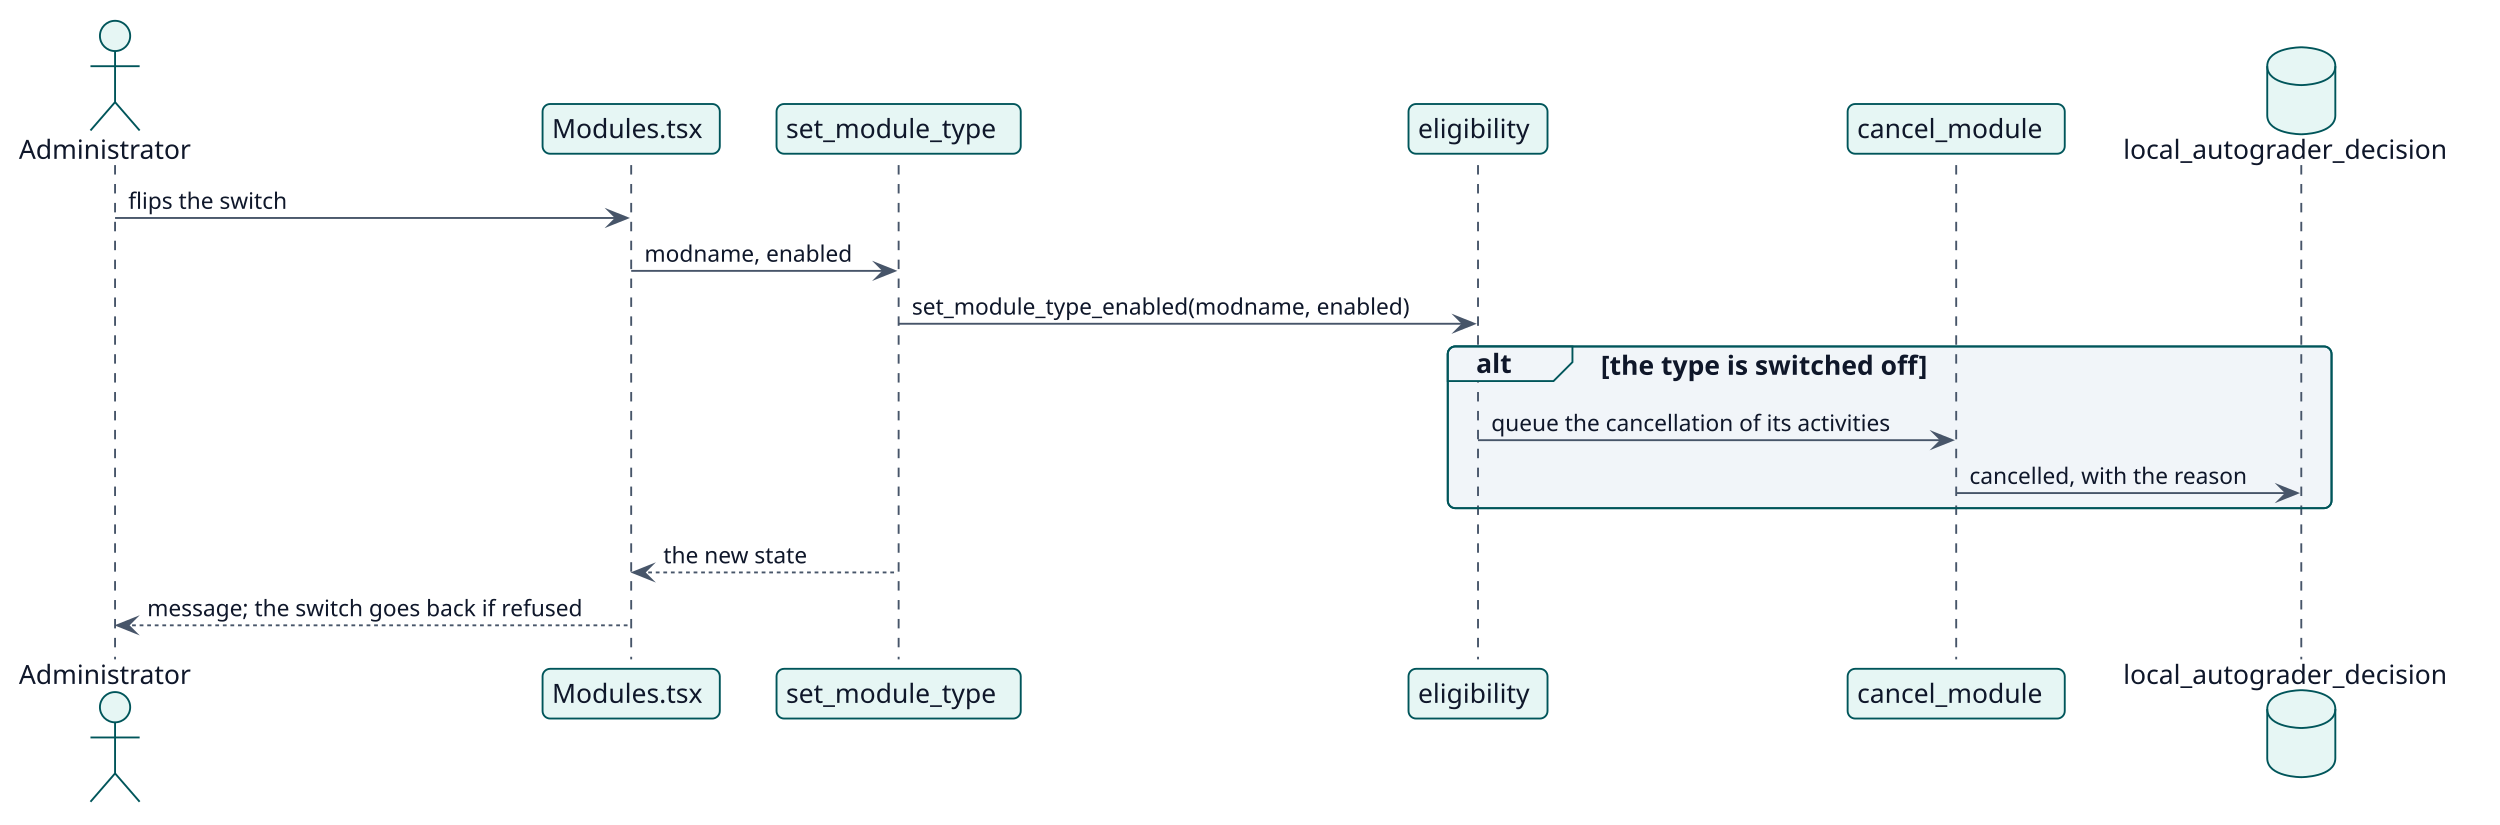
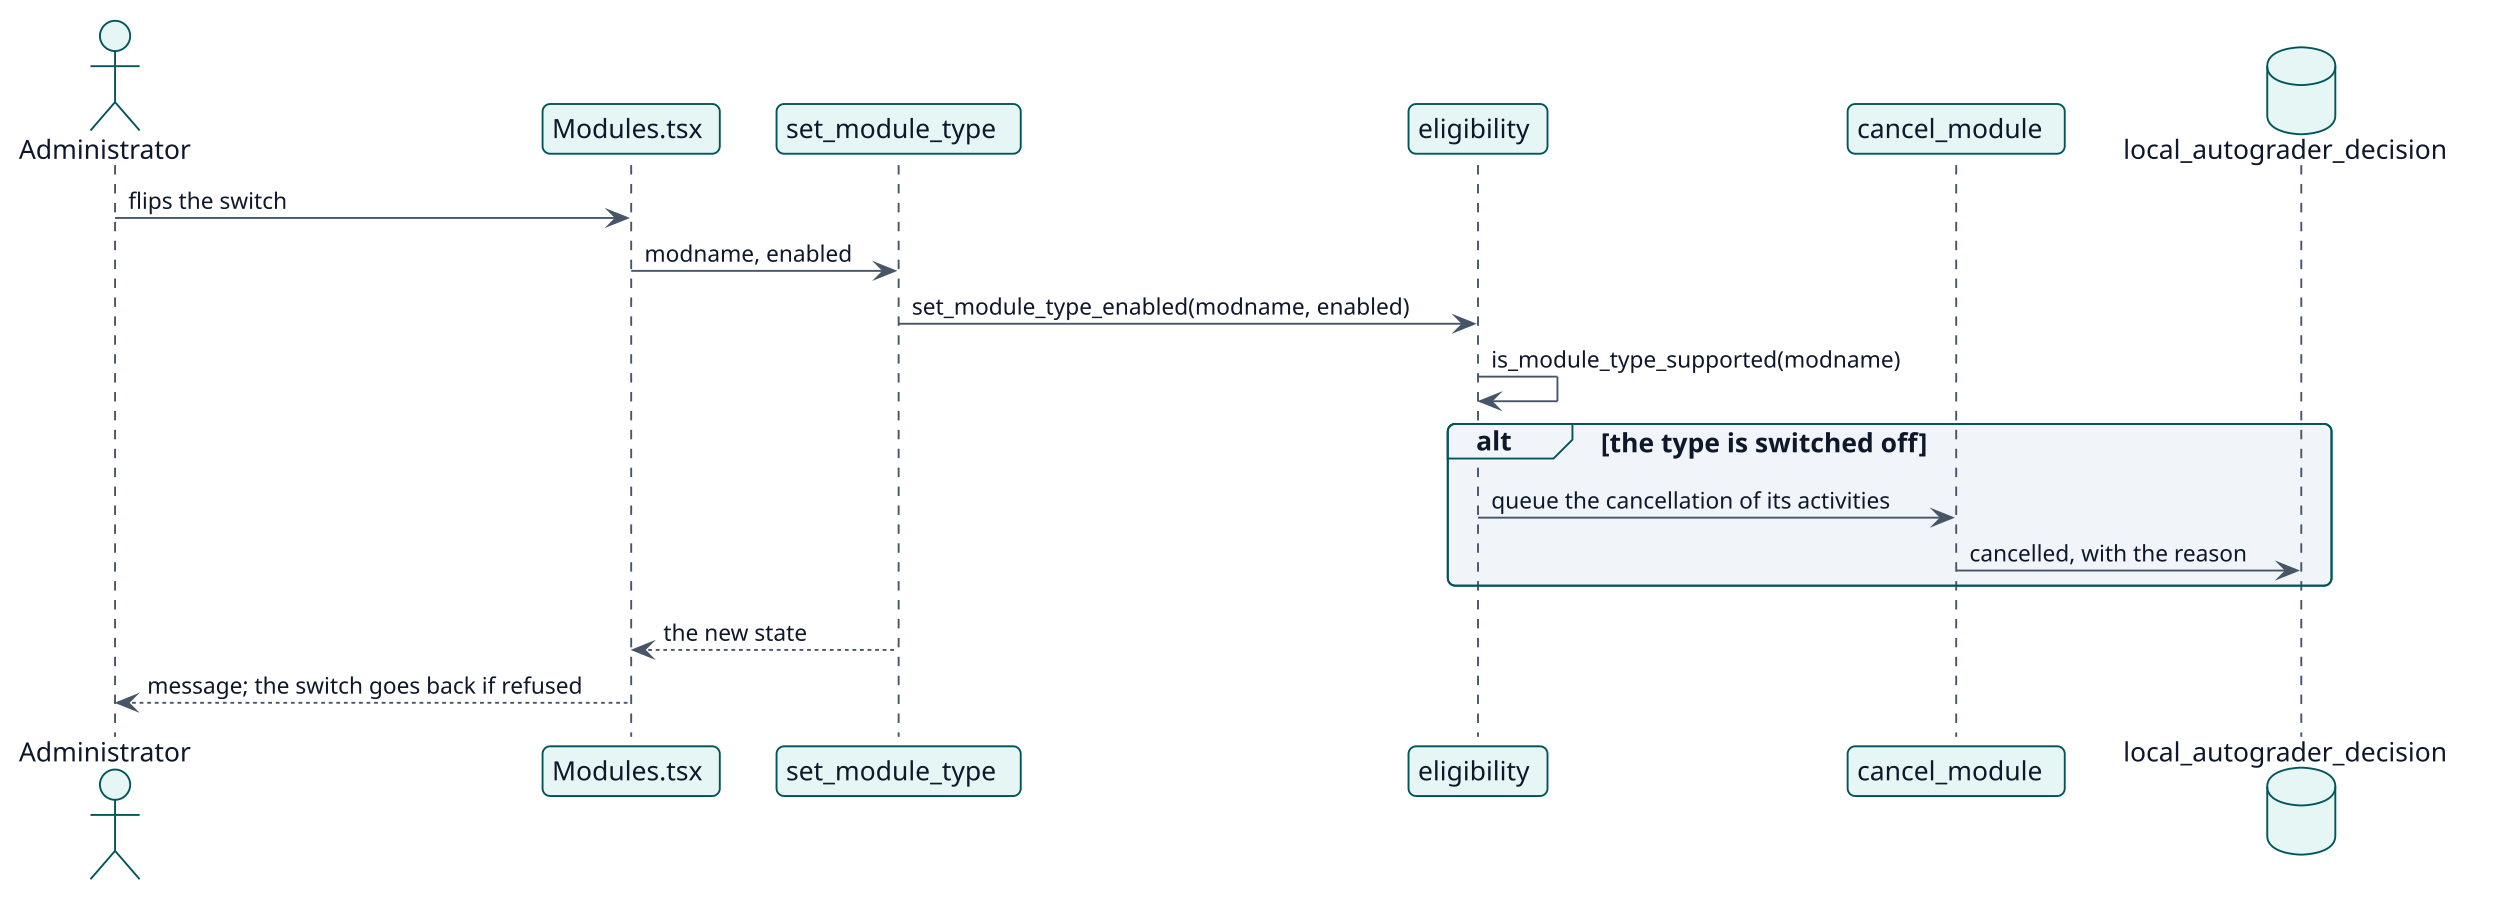
- <svg xmlns="http://www.w3.org/2000/svg" version="1.1" data-diagram-type="SEQUENCE" style="width:1322px;height:436px;background:#FFFFFF;" width="1322px" height="436px" viewBox="0 0 1322 436" zoomAndPan="magnify" preserveAspectRatio="none" contentStyleType="text/css">
+ <svg xmlns="http://www.w3.org/2000/svg" version="1.1" data-diagram-type="SEQUENCE" style="width:1322px;height:477px;background:#FFFFFF;" width="1322px" height="477px" viewBox="0 0 1322 477" zoomAndPan="magnify" preserveAspectRatio="none" contentStyleType="text/css">
  <defs />
  <g font-family="sans-serif" lengthAdjust="spacing">
-     <rect x="765.574" y="183.203" width="467.346" height="85.531" fill="#F1F5F9" style="stroke:#F1F5F9;stroke-width:1;" rx="4" ry="4" />
-     <rect x="765.574" y="183.203" width="467.346" height="85.531" fill="none" style="stroke:#00555A;stroke-width:1;" rx="4" ry="4" />
+     <rect x="765.574" y="224.172" width="467.346" height="85.531" fill="#F1F5F9" style="stroke:#F1F5F9;stroke-width:1;" rx="4" ry="4" />
+     <rect x="765.574" y="224.172" width="467.346" height="85.531" fill="none" style="stroke:#00555A;stroke-width:1;" rx="4" ry="4" />
    <g class="participant-lifeline" data-qualified-name="actor" data-entity-uid="part1" id="part1-lifeline" data-source-line="108">
      <g>
-         <rect x="57.341" y="87.297" width="8" height="261.375" fill="#000" fill-opacity="0" />
-         <line x1="60.841" y1="87.297" x2="60.841" y2="348.672" style="stroke:#475569;stroke-width:1;stroke-dasharray:5,5;" />
+         <rect x="57.341" y="87.297" width="8" height="302.344" fill="#000" fill-opacity="0" />
+         <line x1="60.841" y1="87.297" x2="60.841" y2="389.641" style="stroke:#475569;stroke-width:1;stroke-dasharray:5,5;" />
      </g>
    </g>
    <g class="participant-lifeline" data-qualified-name="js" data-entity-uid="part2" id="part2-lifeline" data-source-line="109">
      <g>
-         <rect x="330.271" y="87.297" width="8" height="261.375" fill="#000" fill-opacity="0" />
-         <line x1="333.771" y1="87.297" x2="333.771" y2="348.672" style="stroke:#475569;stroke-width:1;stroke-dasharray:5,5;" />
+         <rect x="330.271" y="87.297" width="8" height="302.344" fill="#000" fill-opacity="0" />
+         <line x1="333.771" y1="87.297" x2="333.771" y2="389.641" style="stroke:#475569;stroke-width:1;stroke-dasharray:5,5;" />
      </g>
    </g>
    <g class="participant-lifeline" data-qualified-name="service" data-entity-uid="part3" id="part3-lifeline" data-source-line="110">
      <g>
-         <rect x="471.699" y="87.297" width="8" height="261.375" fill="#000" fill-opacity="0" />
-         <line x1="475.199" y1="87.297" x2="475.199" y2="348.672" style="stroke:#475569;stroke-width:1;stroke-dasharray:5,5;" />
+         <rect x="471.699" y="87.297" width="8" height="302.344" fill="#000" fill-opacity="0" />
+         <line x1="475.199" y1="87.297" x2="475.199" y2="389.641" style="stroke:#475569;stroke-width:1;stroke-dasharray:5,5;" />
      </g>
    </g>
    <g class="participant-lifeline" data-qualified-name="eligibility" data-entity-uid="part4" id="part4-lifeline" data-source-line="111">
      <g>
-         <rect x="778.074" y="87.297" width="8" height="261.375" fill="#000" fill-opacity="0" />
-         <line x1="781.574" y1="87.297" x2="781.574" y2="348.672" style="stroke:#475569;stroke-width:1;stroke-dasharray:5,5;" />
+         <rect x="778.074" y="87.297" width="8" height="302.344" fill="#000" fill-opacity="0" />
+         <line x1="781.574" y1="87.297" x2="781.574" y2="389.641" style="stroke:#475569;stroke-width:1;stroke-dasharray:5,5;" />
      </g>
    </g>
    <g class="participant-lifeline" data-qualified-name="task" data-entity-uid="part5" id="part5-lifeline" data-source-line="112">
      <g>
-         <rect x="1030.936" y="87.297" width="8" height="261.375" fill="#000" fill-opacity="0" />
-         <line x1="1034.436" y1="87.297" x2="1034.436" y2="348.672" style="stroke:#475569;stroke-width:1;stroke-dasharray:5,5;" />
+         <rect x="1030.936" y="87.297" width="8" height="302.344" fill="#000" fill-opacity="0" />
+         <line x1="1034.436" y1="87.297" x2="1034.436" y2="389.641" style="stroke:#475569;stroke-width:1;stroke-dasharray:5,5;" />
      </g>
    </g>
    <g class="participant-lifeline" data-qualified-name="table" data-entity-uid="part6" id="part6-lifeline" data-source-line="113">
      <g>
-         <rect x="1213.42" y="87.297" width="8" height="261.375" fill="#000" fill-opacity="0" />
-         <line x1="1216.92" y1="87.297" x2="1216.92" y2="348.672" style="stroke:#475569;stroke-width:1;stroke-dasharray:5,5;" />
+         <rect x="1213.42" y="87.297" width="8" height="302.344" fill="#000" fill-opacity="0" />
+         <line x1="1216.92" y1="87.297" x2="1216.92" y2="389.641" style="stroke:#475569;stroke-width:1;stroke-dasharray:5,5;" />
      </g>
    </g>
    <g class="participant participant-head" data-qualified-name="actor" data-entity-uid="part1" id="part1-head" data-source-line="108">
      <text x="10" y="83.995" fill="#0F172A" font-size="14" textLength="95.683" font-family="IBM Plex Sans">Administrator</text>
      <ellipse cx="60.841" cy="19" rx="8" ry="8" fill="#E6F6F4" style="stroke:#00555A;stroke-width:1;" />
      <path d="M60.841,27 L60.841,54 M47.841,35 L73.841,35 M60.841,54 L47.841,69 M60.841,54 L73.841,69" style="stroke:#00555A;stroke-width:1;" fill="none" />
    </g>
    <g class="participant participant-head" data-qualified-name="js" data-entity-uid="part2" id="part2-head" data-source-line="109">
      <rect x="286.911" y="55" width="93.72" height="26.297" fill="#E6F6F4" style="stroke:#00555A;stroke-width:1;" rx="4" ry="4" />
      <text x="291.911" y="72.995" fill="#0F172A" font-size="14" textLength="83.72" font-family="IBM Plex Sans">Modules.tsx</text>
    </g>
    <g class="participant participant-head" data-qualified-name="service" data-entity-uid="part3" id="part3-head" data-source-line="110">
      <rect x="410.631" y="55" width="129.137" height="26.297" fill="#E6F6F4" style="stroke:#00555A;stroke-width:1;" rx="4" ry="4" />
      <text x="415.631" y="72.995" fill="#0F172A" font-size="14" textLength="119.137" font-family="IBM Plex Sans">set_module_type</text>
    </g>
    <g class="participant participant-head" data-qualified-name="eligibility" data-entity-uid="part4" id="part4-head" data-source-line="111">
      <rect x="744.825" y="55" width="73.499" height="26.297" fill="#E6F6F4" style="stroke:#00555A;stroke-width:1;" rx="4" ry="4" />
      <text x="749.825" y="72.995" fill="#0F172A" font-size="14" textLength="63.499" font-family="IBM Plex Sans">eligibility</text>
    </g>
    <g class="participant participant-head" data-qualified-name="task" data-entity-uid="part5" id="part5-head" data-source-line="112">
      <rect x="977.028" y="55" width="114.815" height="26.297" fill="#E6F6F4" style="stroke:#00555A;stroke-width:1;" rx="4" ry="4" />
      <text x="982.028" y="72.995" fill="#0F172A" font-size="14" textLength="104.815" font-family="IBM Plex Sans">cancel_module</text>
    </g>
    <g class="participant participant-head" data-qualified-name="table" data-entity-uid="part6" id="part6-head" data-source-line="113">
      <text x="1122.763" y="83.995" fill="#0F172A" font-size="14" textLength="182.314" font-family="IBM Plex Sans">local_autograder_decision</text>
      <path d="M1198.92,35 C1198.92,25 1216.92,25 1216.92,25 C1216.92,25 1234.92,25 1234.92,35 L1234.92,61 C1234.92,71 1216.92,71 1216.92,71 C1216.92,71 1198.92,71 1198.92,61 L1198.92,35" style="stroke:#00555A;stroke-width:1;" fill="#E6F6F4" />
      <path d="M1198.92,35 C1198.92,45 1216.92,45 1216.92,45 C1216.92,45 1234.92,45 1234.92,35" style="stroke:#00555A;stroke-width:1;" fill="none" />
    </g>
    <g class="participant participant-tail" data-qualified-name="actor" data-entity-uid="part1" id="part1-tail" data-source-line="108">
-       <text x="10" y="361.667" fill="#0F172A" font-size="14" textLength="95.683" font-family="IBM Plex Sans">Administrator</text>
-       <ellipse cx="60.841" cy="373.969" rx="8" ry="8" fill="#E6F6F4" style="stroke:#00555A;stroke-width:1;" />
-       <path d="M60.841,381.969 L60.841,408.969 M47.841,389.969 L73.841,389.969 M60.841,408.969 L47.841,423.969 M60.841,408.969 L73.841,423.969" style="stroke:#00555A;stroke-width:1;" fill="none" />
+       <text x="10" y="402.636" fill="#0F172A" font-size="14" textLength="95.683" font-family="IBM Plex Sans">Administrator</text>
+       <ellipse cx="60.841" cy="414.938" rx="8" ry="8" fill="#E6F6F4" style="stroke:#00555A;stroke-width:1;" />
+       <path d="M60.841,422.938 L60.841,449.938 M47.841,430.938 L73.841,430.938 M60.841,449.938 L47.841,464.938 M60.841,449.938 L73.841,464.938" style="stroke:#00555A;stroke-width:1;" fill="none" />
    </g>
    <g class="participant participant-tail" data-qualified-name="js" data-entity-uid="part2" id="part2-tail" data-source-line="109">
-       <rect x="286.911" y="353.672" width="93.72" height="26.297" fill="#E6F6F4" style="stroke:#00555A;stroke-width:1;" rx="4" ry="4" />
-       <text x="291.911" y="371.667" fill="#0F172A" font-size="14" textLength="83.72" font-family="IBM Plex Sans">Modules.tsx</text>
+       <rect x="286.911" y="394.641" width="93.72" height="26.297" fill="#E6F6F4" style="stroke:#00555A;stroke-width:1;" rx="4" ry="4" />
+       <text x="291.911" y="412.636" fill="#0F172A" font-size="14" textLength="83.72" font-family="IBM Plex Sans">Modules.tsx</text>
    </g>
    <g class="participant participant-tail" data-qualified-name="service" data-entity-uid="part3" id="part3-tail" data-source-line="110">
-       <rect x="410.631" y="353.672" width="129.137" height="26.297" fill="#E6F6F4" style="stroke:#00555A;stroke-width:1;" rx="4" ry="4" />
-       <text x="415.631" y="371.667" fill="#0F172A" font-size="14" textLength="119.137" font-family="IBM Plex Sans">set_module_type</text>
+       <rect x="410.631" y="394.641" width="129.137" height="26.297" fill="#E6F6F4" style="stroke:#00555A;stroke-width:1;" rx="4" ry="4" />
+       <text x="415.631" y="412.636" fill="#0F172A" font-size="14" textLength="119.137" font-family="IBM Plex Sans">set_module_type</text>
    </g>
    <g class="participant participant-tail" data-qualified-name="eligibility" data-entity-uid="part4" id="part4-tail" data-source-line="111">
-       <rect x="744.825" y="353.672" width="73.499" height="26.297" fill="#E6F6F4" style="stroke:#00555A;stroke-width:1;" rx="4" ry="4" />
-       <text x="749.825" y="371.667" fill="#0F172A" font-size="14" textLength="63.499" font-family="IBM Plex Sans">eligibility</text>
+       <rect x="744.825" y="394.641" width="73.499" height="26.297" fill="#E6F6F4" style="stroke:#00555A;stroke-width:1;" rx="4" ry="4" />
+       <text x="749.825" y="412.636" fill="#0F172A" font-size="14" textLength="63.499" font-family="IBM Plex Sans">eligibility</text>
    </g>
    <g class="participant participant-tail" data-qualified-name="task" data-entity-uid="part5" id="part5-tail" data-source-line="112">
-       <rect x="977.028" y="353.672" width="114.815" height="26.297" fill="#E6F6F4" style="stroke:#00555A;stroke-width:1;" rx="4" ry="4" />
-       <text x="982.028" y="371.667" fill="#0F172A" font-size="14" textLength="104.815" font-family="IBM Plex Sans">cancel_module</text>
+       <rect x="977.028" y="394.641" width="114.815" height="26.297" fill="#E6F6F4" style="stroke:#00555A;stroke-width:1;" rx="4" ry="4" />
+       <text x="982.028" y="412.636" fill="#0F172A" font-size="14" textLength="104.815" font-family="IBM Plex Sans">cancel_module</text>
    </g>
    <g class="participant participant-tail" data-qualified-name="table" data-entity-uid="part6" id="part6-tail" data-source-line="113">
-       <text x="1122.763" y="361.667" fill="#0F172A" font-size="14" textLength="182.314" font-family="IBM Plex Sans">local_autograder_decision</text>
-       <path d="M1198.92,374.969 C1198.92,364.969 1216.92,364.969 1216.92,364.969 C1216.92,364.969 1234.92,364.969 1234.92,374.969 L1234.92,400.969 C1234.92,410.969 1216.92,410.969 1216.92,410.969 C1216.92,410.969 1198.92,410.969 1198.92,400.969 L1198.92,374.969" style="stroke:#00555A;stroke-width:1;" fill="#E6F6F4" />
-       <path d="M1198.92,374.969 C1198.92,384.969 1216.92,384.969 1216.92,384.969 C1216.92,384.969 1234.92,384.969 1234.92,374.969" style="stroke:#00555A;stroke-width:1;" fill="none" />
+       <text x="1122.763" y="402.636" fill="#0F172A" font-size="14" textLength="182.314" font-family="IBM Plex Sans">local_autograder_decision</text>
+       <path d="M1198.92,415.938 C1198.92,405.938 1216.92,405.938 1216.92,405.938 C1216.92,405.938 1234.92,405.938 1234.92,415.938 L1234.92,441.938 C1234.92,451.938 1216.92,451.938 1216.92,451.938 C1216.92,451.938 1198.92,451.938 1198.92,441.938 L1198.92,415.938" style="stroke:#00555A;stroke-width:1;" fill="#E6F6F4" />
+       <path d="M1198.92,415.938 C1198.92,425.938 1216.92,425.938 1216.92,425.938 C1216.92,425.938 1234.92,425.938 1234.92,415.938" style="stroke:#00555A;stroke-width:1;" fill="none" />
    </g>
    <g class="message" data-entity-1="part1" data-entity-2="part2" id="msg1" data-source-line="115">
      <polygon points="321.771,111.266,331.771,115.266,321.771,119.266,325.771,115.266" fill="#475569" style="stroke:#475569;stroke-width:1;stroke-linejoin:miter;stroke-miterlimit:10;" />
      <line x1="60.841" y1="115.266" x2="327.771" y2="115.266" style="stroke:#475569;stroke-width:1;" />
      <text x="67.841" y="110.436" fill="#0F172A" font-size="12" textLength="90.393" font-family="IBM Plex Sans">flips the switch</text>
    </g>
    <g class="message" data-entity-1="part2" data-entity-2="part3" id="msg2" data-source-line="116">
      <polygon points="463.199,139.234,473.199,143.234,463.199,147.234,467.199,143.234" fill="#475569" style="stroke:#475569;stroke-width:1;stroke-linejoin:miter;stroke-miterlimit:10;" />
      <line x1="333.771" y1="143.234" x2="469.199" y2="143.234" style="stroke:#475569;stroke-width:1;" />
      <text x="340.771" y="138.404" fill="#0F172A" font-size="12" textLength="116.602" font-family="IBM Plex Sans">modname, enabled</text>
    </g>
    <g class="message" data-entity-1="part3" data-entity-2="part4" id="msg3" data-source-line="117">
      <polygon points="769.574,167.203,779.574,171.203,769.574,175.203,773.574,171.203" fill="#475569" style="stroke:#475569;stroke-width:1;stroke-linejoin:miter;stroke-miterlimit:10;" />
      <line x1="475.199" y1="171.203" x2="775.574" y2="171.203" style="stroke:#475569;stroke-width:1;" />
      <text x="482.199" y="166.373" fill="#0F172A" font-size="12" textLength="282.375" font-family="IBM Plex Sans">set_module_type_enabled(modname, enabled)</text>
    </g>
-     <path d="M769.574,183.203 L831.513,183.203 L831.513,191.5 L821.513,201.5 L765.574,201.5 L765.574,187.203 A4,4 0 0 1 769.574,183.203" style="stroke:#00555A;stroke-width:1;" fill="#F1F5F9" />
-     <rect x="765.574" y="183.203" width="467.346" height="85.531" fill="none" style="stroke:#00555A;stroke-width:1;" rx="4" ry="4" />
-     <text x="780.574" y="197.198" fill="#0F172A" font-size="14" textLength="20.938" font-weight="700" font-family="IBM Plex Sans">alt</text>
-     <text x="846.513" y="198.198" fill="#0F172A" font-size="14" textLength="199.254" font-weight="700" font-family="IBM Plex Sans">[the type is switched off]</text>
-     <g class="message" data-entity-1="part4" data-entity-2="part5" id="msg4" data-source-line="119">
-       <polygon points="1022.436,228.766,1032.436,232.766,1022.436,236.766,1026.436,232.766" fill="#475569" style="stroke:#475569;stroke-width:1;stroke-linejoin:miter;stroke-miterlimit:10;" />
-       <line x1="781.574" y1="232.766" x2="1028.436" y2="232.766" style="stroke:#475569;stroke-width:1;" />
-       <text x="788.574" y="227.936" fill="#0F172A" font-size="12" textLength="228.861" font-family="IBM Plex Sans">queue the cancellation of its activities</text>
+     <g class="message" data-entity-1="part4" data-entity-2="part4" id="msg4" data-source-line="118">
+       <line x1="781.574" y1="199.172" x2="823.574" y2="199.172" style="stroke:#475569;stroke-width:1;" />
+       <line x1="823.574" y1="199.172" x2="823.574" y2="212.172" style="stroke:#475569;stroke-width:1;" />
+       <line x1="782.574" y1="212.172" x2="823.574" y2="212.172" style="stroke:#475569;stroke-width:1;" />
+       <polygon points="792.574,208.172,782.574,212.172,792.574,216.172,788.574,212.172" fill="#475569" style="stroke:#475569;stroke-width:1;stroke-linejoin:miter;stroke-miterlimit:10;" />
+       <text x="788.574" y="194.342" fill="#0F172A" font-size="12" textLength="230.479" font-family="IBM Plex Sans">is_module_type_supported(modname)</text>
    </g>
-     <g class="message" data-entity-1="part5" data-entity-2="part6" id="msg5" data-source-line="120">
-       <polygon points="1204.92,256.734,1214.92,260.734,1204.92,264.734,1208.92,260.734" fill="#475569" style="stroke:#475569;stroke-width:1;stroke-linejoin:miter;stroke-miterlimit:10;" />
-       <line x1="1034.436" y1="260.734" x2="1210.92" y2="260.734" style="stroke:#475569;stroke-width:1;" />
-       <text x="1041.436" y="255.904" fill="#0F172A" font-size="12" textLength="158.484" font-family="IBM Plex Sans">cancelled, with the reason</text>
+     <path d="M769.574,224.172 L831.513,224.172 L831.513,232.469 L821.513,242.469 L765.574,242.469 L765.574,228.172 A4,4 0 0 1 769.574,224.172" style="stroke:#00555A;stroke-width:1;" fill="#F1F5F9" />
+     <rect x="765.574" y="224.172" width="467.346" height="85.531" fill="none" style="stroke:#00555A;stroke-width:1;" rx="4" ry="4" />
+     <text x="780.574" y="238.167" fill="#0F172A" font-size="14" textLength="20.938" font-weight="700" font-family="IBM Plex Sans">alt</text>
+     <text x="846.513" y="239.167" fill="#0F172A" font-size="14" textLength="199.254" font-weight="700" font-family="IBM Plex Sans">[the type is switched off]</text>
+     <g class="message" data-entity-1="part4" data-entity-2="part5" id="msg5" data-source-line="120">
+       <polygon points="1022.436,269.734,1032.436,273.734,1022.436,277.734,1026.436,273.734" fill="#475569" style="stroke:#475569;stroke-width:1;stroke-linejoin:miter;stroke-miterlimit:10;" />
+       <line x1="781.574" y1="273.734" x2="1028.436" y2="273.734" style="stroke:#475569;stroke-width:1;" />
+       <text x="788.574" y="268.904" fill="#0F172A" font-size="12" textLength="228.861" font-family="IBM Plex Sans">queue the cancellation of its activities</text>
    </g>
-     <g class="message" data-entity-1="part3" data-entity-2="part2" id="msg6" data-source-line="122">
-       <polygon points="344.771,298.703,334.771,302.703,344.771,306.703,340.771,302.703" fill="#475569" style="stroke:#475569;stroke-width:1;stroke-linejoin:miter;stroke-miterlimit:10;" />
-       <line x1="338.771" y1="302.703" x2="474.199" y2="302.703" style="stroke:#475569;stroke-width:1;stroke-dasharray:2,2;" />
-       <text x="350.771" y="297.873" fill="#0F172A" font-size="12" textLength="82.523" font-family="IBM Plex Sans">the new state</text>
+     <g class="message" data-entity-1="part5" data-entity-2="part6" id="msg6" data-source-line="121">
+       <polygon points="1204.92,297.703,1214.92,301.703,1204.92,305.703,1208.92,301.703" fill="#475569" style="stroke:#475569;stroke-width:1;stroke-linejoin:miter;stroke-miterlimit:10;" />
+       <line x1="1034.436" y1="301.703" x2="1210.92" y2="301.703" style="stroke:#475569;stroke-width:1;" />
+       <text x="1041.436" y="296.873" fill="#0F172A" font-size="12" textLength="158.484" font-family="IBM Plex Sans">cancelled, with the reason</text>
    </g>
-     <g class="message" data-entity-1="part2" data-entity-2="part1" id="msg7" data-source-line="123">
-       <polygon points="71.841,326.672,61.841,330.672,71.841,334.672,67.841,330.672" fill="#475569" style="stroke:#475569;stroke-width:1;stroke-linejoin:miter;stroke-miterlimit:10;" />
-       <line x1="65.841" y1="330.672" x2="332.771" y2="330.672" style="stroke:#475569;stroke-width:1;stroke-dasharray:2,2;" />
-       <text x="77.841" y="325.842" fill="#0F172A" font-size="12" textLength="248.93" font-family="IBM Plex Sans">message; the switch goes back if refused</text>
+     <g class="message" data-entity-1="part3" data-entity-2="part2" id="msg7" data-source-line="123">
+       <polygon points="344.771,339.672,334.771,343.672,344.771,347.672,340.771,343.672" fill="#475569" style="stroke:#475569;stroke-width:1;stroke-linejoin:miter;stroke-miterlimit:10;" />
+       <line x1="338.771" y1="343.672" x2="474.199" y2="343.672" style="stroke:#475569;stroke-width:1;stroke-dasharray:2,2;" />
+       <text x="350.771" y="338.842" fill="#0F172A" font-size="12" textLength="82.523" font-family="IBM Plex Sans">the new state</text>
+     </g>
+     <g class="message" data-entity-1="part2" data-entity-2="part1" id="msg8" data-source-line="124">
+       <polygon points="71.841,367.641,61.841,371.641,71.841,375.641,67.841,371.641" fill="#475569" style="stroke:#475569;stroke-width:1;stroke-linejoin:miter;stroke-miterlimit:10;" />
+       <line x1="65.841" y1="371.641" x2="332.771" y2="371.641" style="stroke:#475569;stroke-width:1;stroke-dasharray:2,2;" />
+       <text x="77.841" y="366.811" fill="#0F172A" font-size="12" textLength="248.93" font-family="IBM Plex Sans">message; the switch goes back if refused</text>
    </g>
  </g>
</svg>
